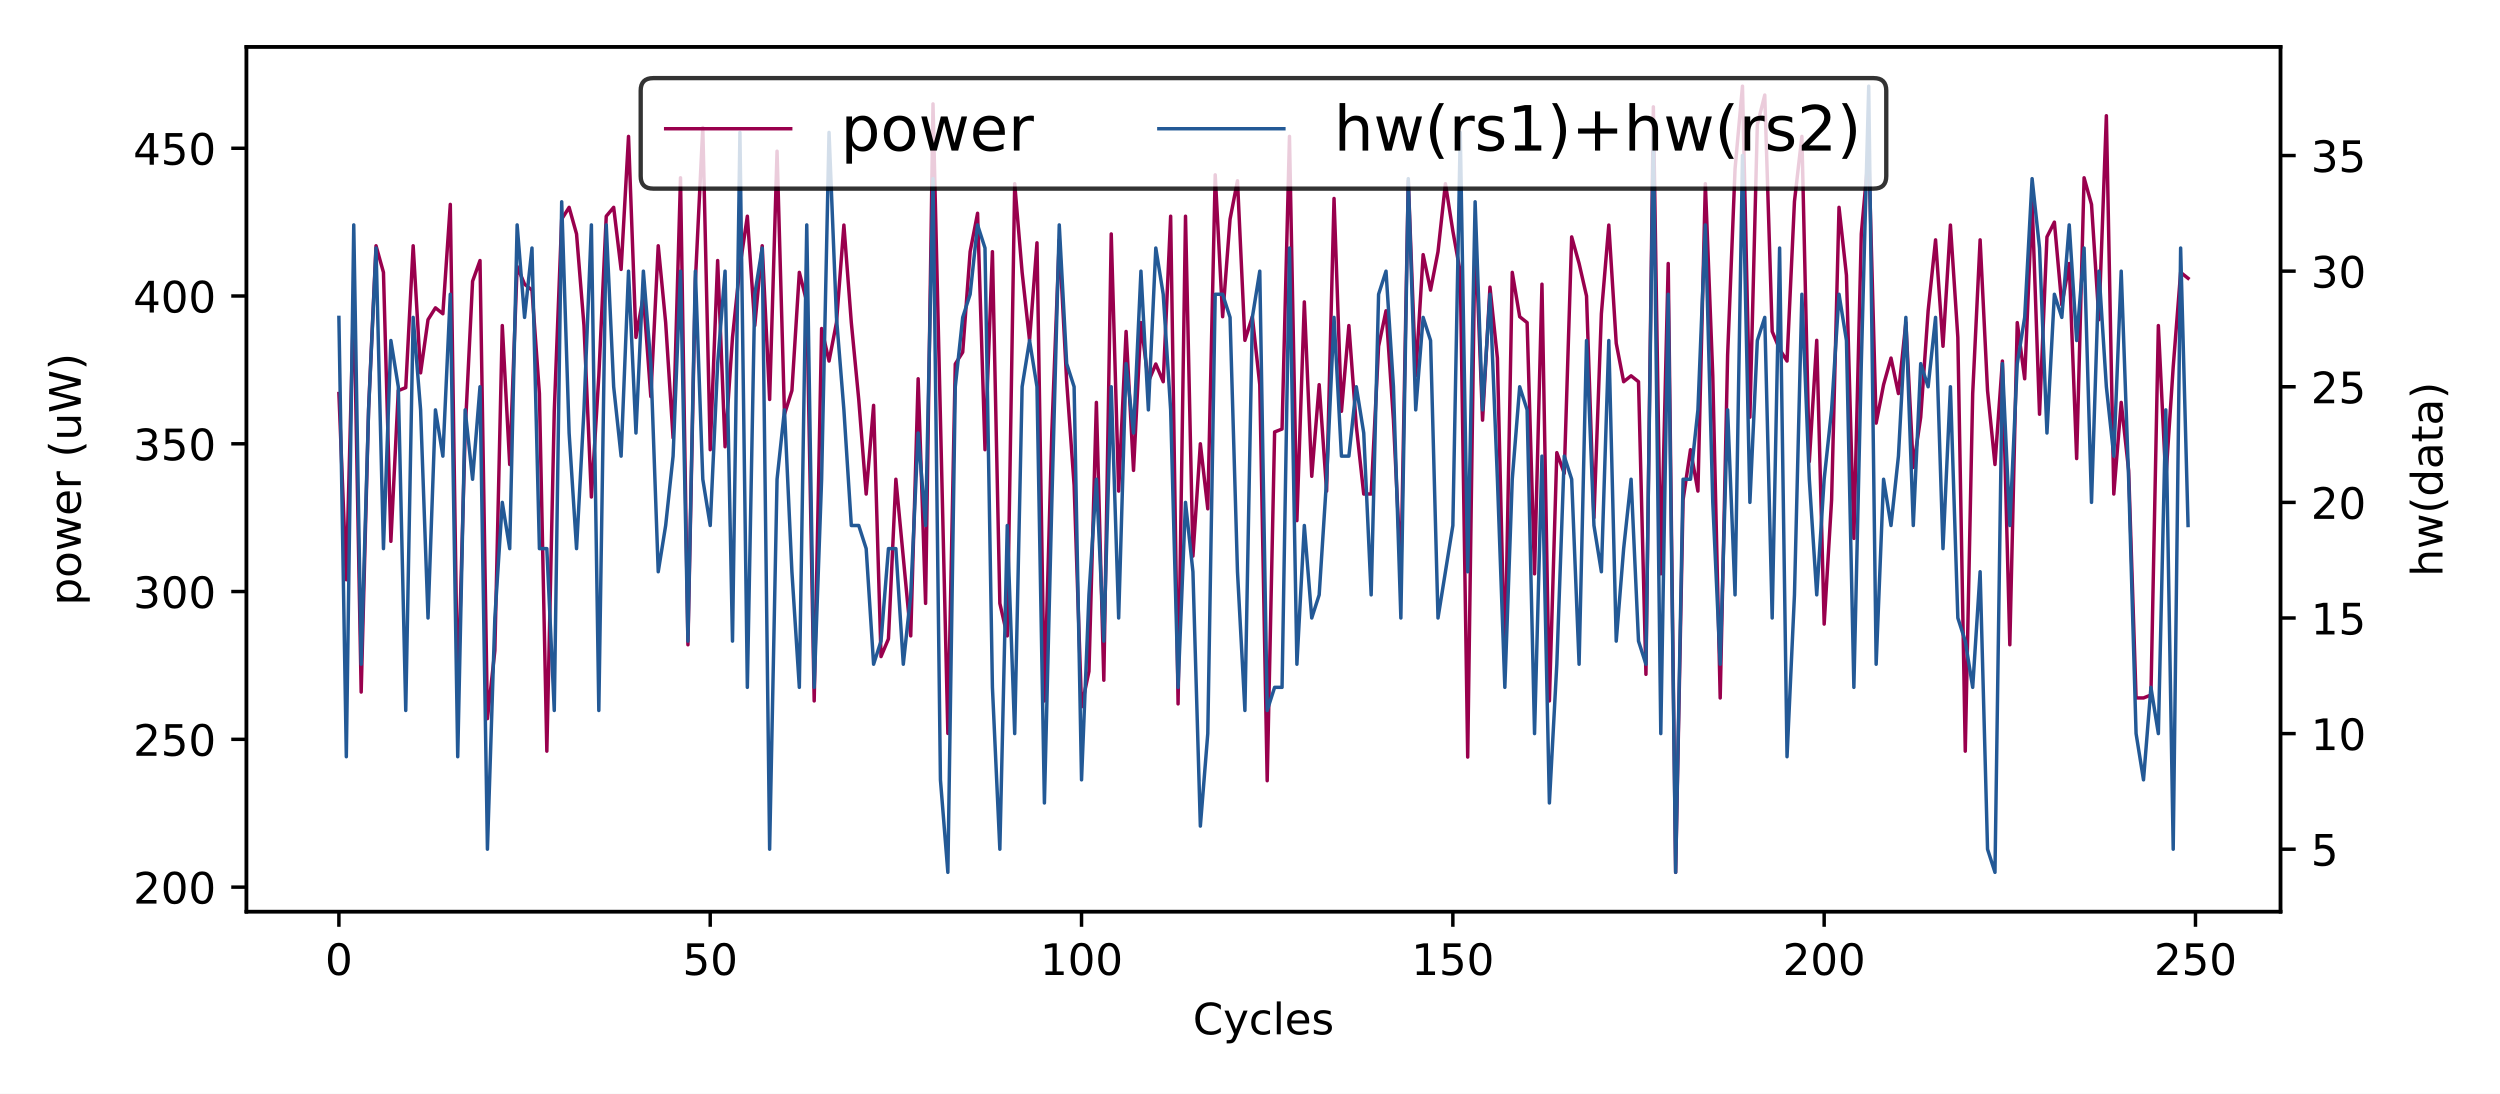
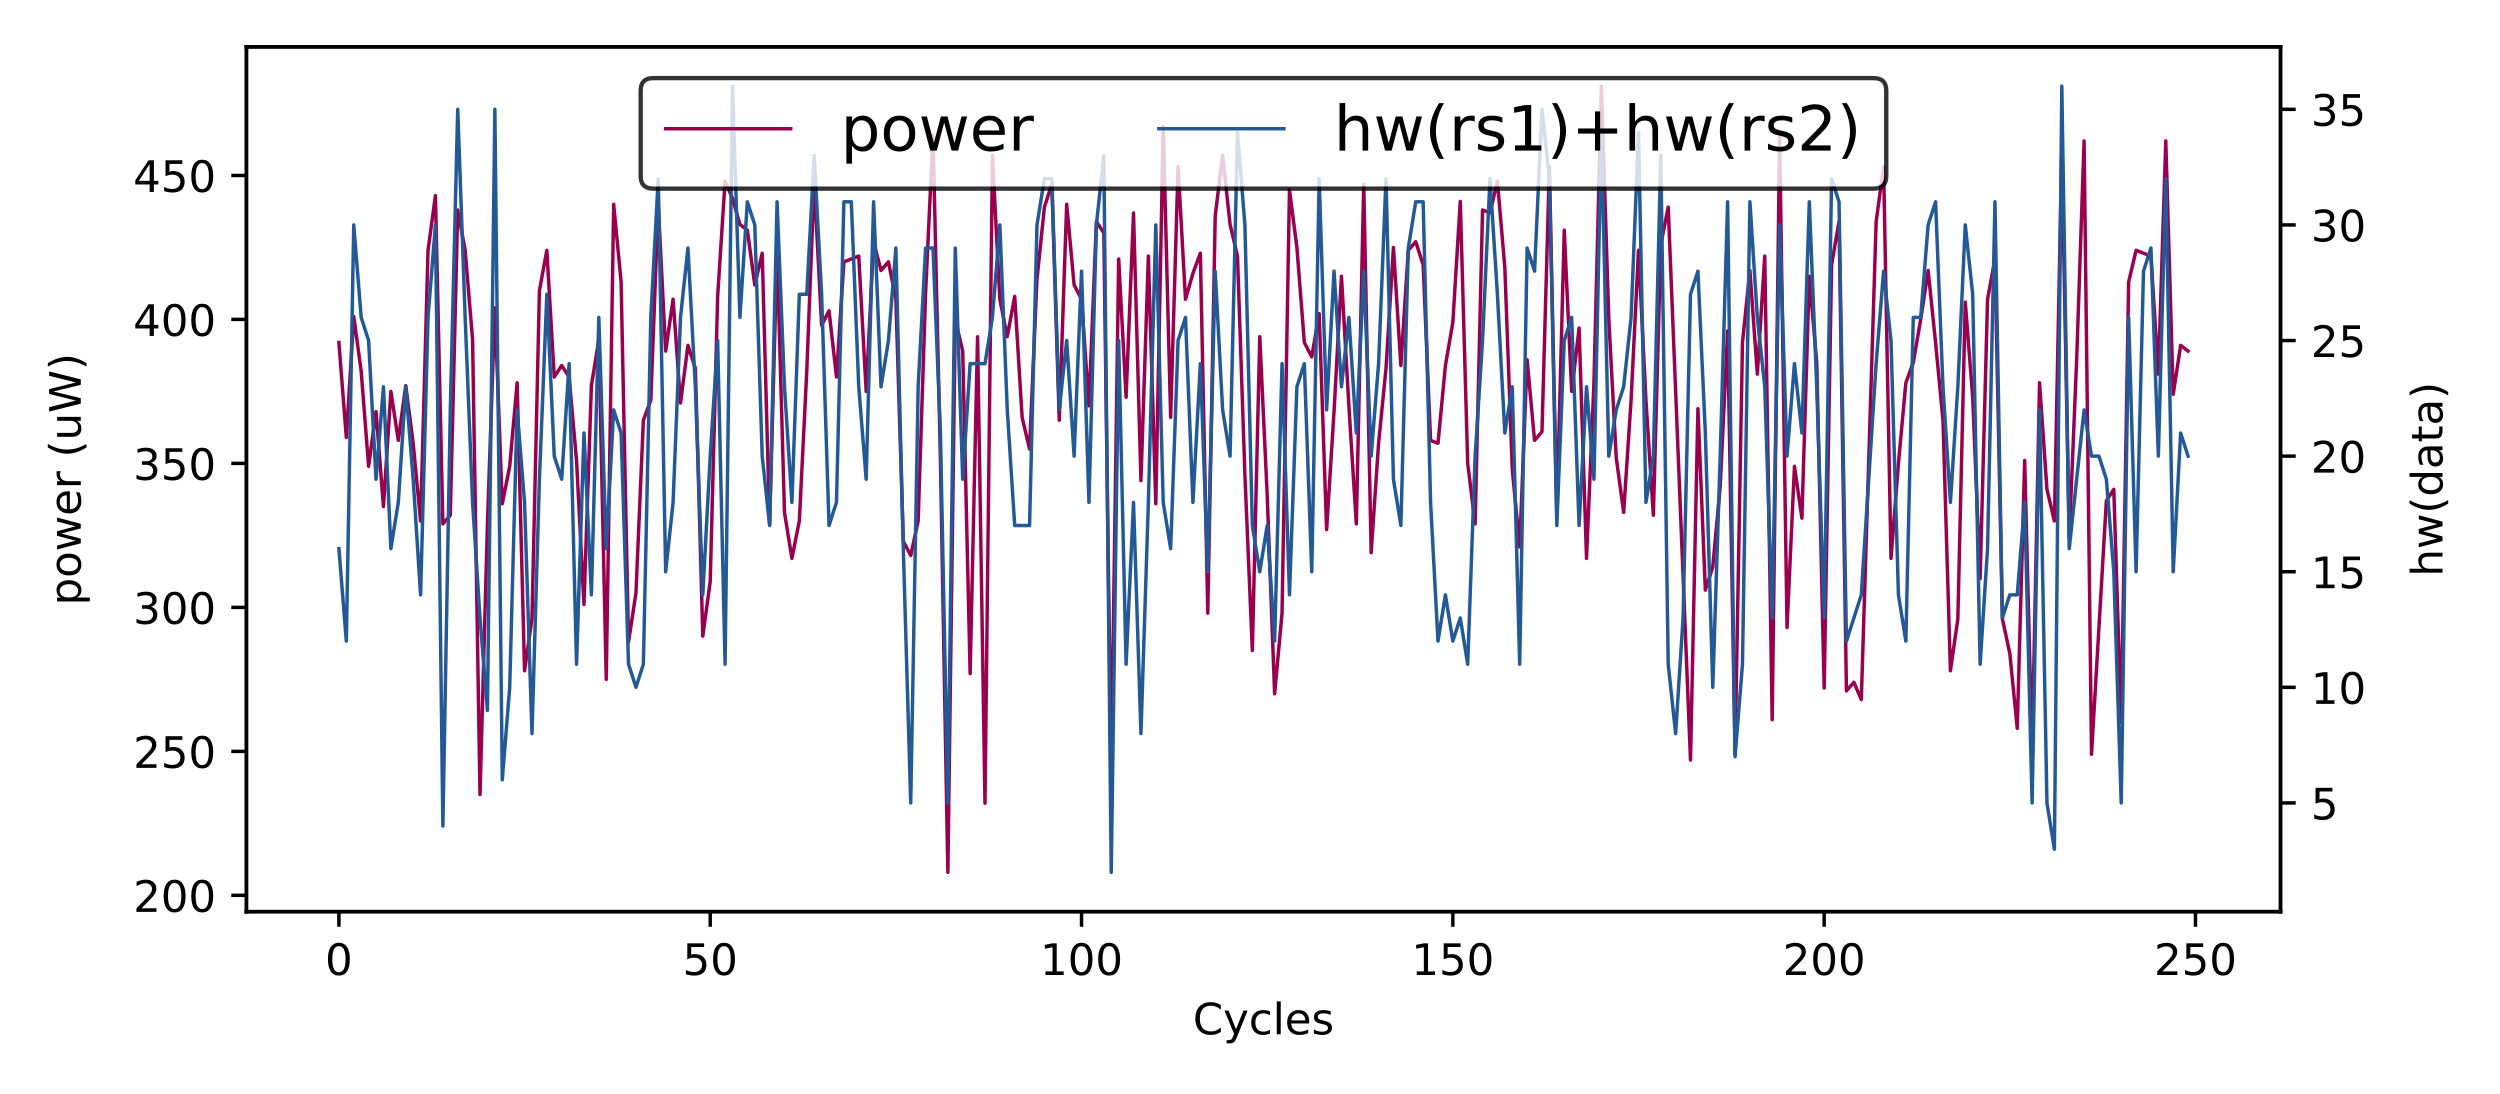
<svg xmlns="http://www.w3.org/2000/svg" xmlns:xlink="http://www.w3.org/1999/xlink" width="576pt" height="252pt" viewBox="0 0 576 252" version="1.1">
  <defs>
    <style type="text/css">*{stroke-linejoin: round; stroke-linecap: butt}</style>
  </defs>
  <g id="figure_1">
    <g id="patch_1">
      <path d="M 0 252  L 576 252  L 576 0  L 0 0  z " style="fill: #ffffff" />
    </g>
    <g id="axes_1">
      <g id="patch_2">
        <path d="M 56.78 210.04  L 525.43 210.04  L 525.43 10.8  L 56.78 10.8  z " style="fill: #ffffff" />
      </g>
      <g id="matplotlib.axis_1">
        <g id="xtick_1">
          <g id="line2d_1">
            <defs>
-               <path id="mcf40d9c44c" d="M 0 0  L 0 3.5  " style="stroke: #000000; stroke-width: 0.8" />
+               <path id="mcaa9b1a321" d="M 0 0  L 0 3.5  " style="stroke: #000000; stroke-width: 0.8" />
            </defs>
            <g>
-               <use xlink:href="#mcf40d9c44c" x="78.082" y="210.04" style="stroke: #000000; stroke-width: 0.8" />
+               <use xlink:href="#mcaa9b1a321" x="78.082" y="210.04" style="stroke: #000000; stroke-width: 0.8" />
            </g>
          </g>
          <g id="text_1">
            <text style="font: 10px 'DejaVu Sans', 'Bitstream Vera Sans', 'Computer Modern Sans Serif', 'Lucida Grande', 'Verdana', 'Geneva', 'Lucid', 'Arial', 'Helvetica', 'Avant Garde', sans-serif; text-anchor: middle" x="78.082" y="224.638" transform="rotate(-0 78.08227 224.6384)">0</text>
          </g>
        </g>
        <g id="xtick_2">
          <g id="line2d_2">
            <g>
-               <use xlink:href="#mcf40d9c44c" x="163.634" y="210.04" style="stroke: #000000; stroke-width: 0.8" />
+               <use xlink:href="#mcaa9b1a321" x="163.634" y="210.04" style="stroke: #000000; stroke-width: 0.8" />
            </g>
          </g>
          <g id="text_2">
            <text style="font: 10px 'DejaVu Sans', 'Bitstream Vera Sans', 'Computer Modern Sans Serif', 'Lucida Grande', 'Verdana', 'Geneva', 'Lucid', 'Arial', 'Helvetica', 'Avant Garde', sans-serif; text-anchor: middle" x="163.634" y="224.638" transform="rotate(-0 163.6336 224.6384)">50</text>
          </g>
        </g>
        <g id="xtick_3">
          <g id="line2d_3">
            <g>
-               <use xlink:href="#mcf40d9c44c" x="249.185" y="210.04" style="stroke: #000000; stroke-width: 0.8" />
+               <use xlink:href="#mcaa9b1a321" x="249.185" y="210.04" style="stroke: #000000; stroke-width: 0.8" />
            </g>
          </g>
          <g id="text_3">
            <text style="font: 10px 'DejaVu Sans', 'Bitstream Vera Sans', 'Computer Modern Sans Serif', 'Lucida Grande', 'Verdana', 'Geneva', 'Lucid', 'Arial', 'Helvetica', 'Avant Garde', sans-serif; text-anchor: middle" x="249.185" y="224.638" transform="rotate(-0 249.1849 224.6384)">100</text>
          </g>
        </g>
        <g id="xtick_4">
          <g id="line2d_4">
            <g>
-               <use xlink:href="#mcf40d9c44c" x="334.736" y="210.04" style="stroke: #000000; stroke-width: 0.8" />
+               <use xlink:href="#mcaa9b1a321" x="334.736" y="210.04" style="stroke: #000000; stroke-width: 0.8" />
            </g>
          </g>
          <g id="text_4">
            <text style="font: 10px 'DejaVu Sans', 'Bitstream Vera Sans', 'Computer Modern Sans Serif', 'Lucida Grande', 'Verdana', 'Geneva', 'Lucid', 'Arial', 'Helvetica', 'Avant Garde', sans-serif; text-anchor: middle" x="334.736" y="224.638" transform="rotate(-0 334.7362 224.6384)">150</text>
          </g>
        </g>
        <g id="xtick_5">
          <g id="line2d_5">
            <g>
-               <use xlink:href="#mcf40d9c44c" x="420.287" y="210.04" style="stroke: #000000; stroke-width: 0.8" />
+               <use xlink:href="#mcaa9b1a321" x="420.287" y="210.04" style="stroke: #000000; stroke-width: 0.8" />
            </g>
          </g>
          <g id="text_5">
            <text style="font: 10px 'DejaVu Sans', 'Bitstream Vera Sans', 'Computer Modern Sans Serif', 'Lucida Grande', 'Verdana', 'Geneva', 'Lucid', 'Arial', 'Helvetica', 'Avant Garde', sans-serif; text-anchor: middle" x="420.287" y="224.638" transform="rotate(-0 420.2875 224.6384)">200</text>
          </g>
        </g>
        <g id="xtick_6">
          <g id="line2d_6">
            <g>
-               <use xlink:href="#mcf40d9c44c" x="505.839" y="210.04" style="stroke: #000000; stroke-width: 0.8" />
+               <use xlink:href="#mcaa9b1a321" x="505.839" y="210.04" style="stroke: #000000; stroke-width: 0.8" />
            </g>
          </g>
          <g id="text_6">
            <text style="font: 10px 'DejaVu Sans', 'Bitstream Vera Sans', 'Computer Modern Sans Serif', 'Lucida Grande', 'Verdana', 'Geneva', 'Lucid', 'Arial', 'Helvetica', 'Avant Garde', sans-serif; text-anchor: middle" x="505.839" y="224.638" transform="rotate(-0 505.8388 224.6384)">250</text>
          </g>
        </g>
        <g id="text_7">
          <text style="font: 10px 'DejaVu Sans', 'Bitstream Vera Sans', 'Computer Modern Sans Serif', 'Lucida Grande', 'Verdana', 'Geneva', 'Lucid', 'Arial', 'Helvetica', 'Avant Garde', sans-serif; text-anchor: middle" x="291.105" y="238.317" transform="rotate(-0 291.105 238.3166)">Cycles</text>
        </g>
      </g>
      <g id="matplotlib.axis_2">
        <g id="ytick_1">
          <g id="line2d_7">
            <defs>
-               <path id="mdce40cf8d6" d="M 0 0  L -3.5 0  " style="stroke: #000000; stroke-width: 0.8" />
+               <path id="m962c26a4f1" d="M 0 0  L -3.5 0  " style="stroke: #000000; stroke-width: 0.8" />
            </defs>
            <g>
-               <use xlink:href="#mdce40cf8d6" x="56.78" y="204.388" style="stroke: #000000; stroke-width: 0.8" />
+               <use xlink:href="#m962c26a4f1" x="56.78" y="206.291" style="stroke: #000000; stroke-width: 0.8" />
            </g>
          </g>
          <g id="text_8">
-             <text style="font: 10px 'DejaVu Sans', 'Bitstream Vera Sans', 'Computer Modern Sans Serif', 'Lucida Grande', 'Verdana', 'Geneva', 'Lucid', 'Arial', 'Helvetica', 'Avant Garde', sans-serif; text-anchor: end" x="49.78" y="208.188" transform="rotate(-0 49.78 208.1875)">200</text>
+             <text style="font: 10px 'DejaVu Sans', 'Bitstream Vera Sans', 'Computer Modern Sans Serif', 'Lucida Grande', 'Verdana', 'Geneva', 'Lucid', 'Arial', 'Helvetica', 'Avant Garde', sans-serif; text-anchor: end" x="49.78" y="210.091" transform="rotate(-0 49.78 210.0906)">200</text>
          </g>
        </g>
        <g id="ytick_2">
          <g id="line2d_8">
            <g>
-               <use xlink:href="#mdce40cf8d6" x="56.78" y="170.342" style="stroke: #000000; stroke-width: 0.8" />
+               <use xlink:href="#m962c26a4f1" x="56.78" y="173.118" style="stroke: #000000; stroke-width: 0.8" />
            </g>
          </g>
          <g id="text_9">
-             <text style="font: 10px 'DejaVu Sans', 'Bitstream Vera Sans', 'Computer Modern Sans Serif', 'Lucida Grande', 'Verdana', 'Geneva', 'Lucid', 'Arial', 'Helvetica', 'Avant Garde', sans-serif; text-anchor: end" x="49.78" y="174.141" transform="rotate(-0 49.78 174.141)">250</text>
+             <text style="font: 10px 'DejaVu Sans', 'Bitstream Vera Sans', 'Computer Modern Sans Serif', 'Lucida Grande', 'Verdana', 'Geneva', 'Lucid', 'Arial', 'Helvetica', 'Avant Garde', sans-serif; text-anchor: end" x="49.78" y="176.917" transform="rotate(-0 49.78 176.9171)">250</text>
          </g>
        </g>
        <g id="ytick_3">
          <g id="line2d_9">
            <g>
-               <use xlink:href="#mdce40cf8d6" x="56.78" y="136.295" style="stroke: #000000; stroke-width: 0.8" />
+               <use xlink:href="#m962c26a4f1" x="56.78" y="139.944" style="stroke: #000000; stroke-width: 0.8" />
            </g>
          </g>
          <g id="text_10">
-             <text style="font: 10px 'DejaVu Sans', 'Bitstream Vera Sans', 'Computer Modern Sans Serif', 'Lucida Grande', 'Verdana', 'Geneva', 'Lucid', 'Arial', 'Helvetica', 'Avant Garde', sans-serif; text-anchor: end" x="49.78" y="140.095" transform="rotate(-0 49.78 140.0945)">300</text>
+             <text style="font: 10px 'DejaVu Sans', 'Bitstream Vera Sans', 'Computer Modern Sans Serif', 'Lucida Grande', 'Verdana', 'Geneva', 'Lucid', 'Arial', 'Helvetica', 'Avant Garde', sans-serif; text-anchor: end" x="49.78" y="143.744" transform="rotate(-0 49.78 143.7436)">300</text>
          </g>
        </g>
        <g id="ytick_4">
          <g id="line2d_10">
            <g>
-               <use xlink:href="#mdce40cf8d6" x="56.78" y="102.249" style="stroke: #000000; stroke-width: 0.8" />
+               <use xlink:href="#m962c26a4f1" x="56.78" y="106.771" style="stroke: #000000; stroke-width: 0.8" />
            </g>
          </g>
          <g id="text_11">
-             <text style="font: 10px 'DejaVu Sans', 'Bitstream Vera Sans', 'Computer Modern Sans Serif', 'Lucida Grande', 'Verdana', 'Geneva', 'Lucid', 'Arial', 'Helvetica', 'Avant Garde', sans-serif; text-anchor: end" x="49.78" y="106.048" transform="rotate(-0 49.78 106.0481)">350</text>
+             <text style="font: 10px 'DejaVu Sans', 'Bitstream Vera Sans', 'Computer Modern Sans Serif', 'Lucida Grande', 'Verdana', 'Geneva', 'Lucid', 'Arial', 'Helvetica', 'Avant Garde', sans-serif; text-anchor: end" x="49.78" y="110.57" transform="rotate(-0 49.78 110.5701)">350</text>
          </g>
        </g>
        <g id="ytick_5">
          <g id="line2d_11">
            <g>
-               <use xlink:href="#mdce40cf8d6" x="56.78" y="68.202" style="stroke: #000000; stroke-width: 0.8" />
+               <use xlink:href="#m962c26a4f1" x="56.78" y="73.597" style="stroke: #000000; stroke-width: 0.8" />
            </g>
          </g>
          <g id="text_12">
-             <text style="font: 10px 'DejaVu Sans', 'Bitstream Vera Sans', 'Computer Modern Sans Serif', 'Lucida Grande', 'Verdana', 'Geneva', 'Lucid', 'Arial', 'Helvetica', 'Avant Garde', sans-serif; text-anchor: end" x="49.78" y="72.002" transform="rotate(-0 49.78 72.00158)">400</text>
+             <text style="font: 10px 'DejaVu Sans', 'Bitstream Vera Sans', 'Computer Modern Sans Serif', 'Lucida Grande', 'Verdana', 'Geneva', 'Lucid', 'Arial', 'Helvetica', 'Avant Garde', sans-serif; text-anchor: end" x="49.78" y="77.397" transform="rotate(-0 49.78 77.39664)">400</text>
          </g>
        </g>
        <g id="ytick_6">
          <g id="line2d_12">
            <g>
-               <use xlink:href="#mdce40cf8d6" x="56.78" y="34.156" style="stroke: #000000; stroke-width: 0.8" />
+               <use xlink:href="#m962c26a4f1" x="56.78" y="40.424" style="stroke: #000000; stroke-width: 0.8" />
            </g>
          </g>
          <g id="text_13">
-             <text style="font: 10px 'DejaVu Sans', 'Bitstream Vera Sans', 'Computer Modern Sans Serif', 'Lucida Grande', 'Verdana', 'Geneva', 'Lucid', 'Arial', 'Helvetica', 'Avant Garde', sans-serif; text-anchor: end" x="49.78" y="37.955" transform="rotate(-0 49.78 37.9551)">450</text>
+             <text style="font: 10px 'DejaVu Sans', 'Bitstream Vera Sans', 'Computer Modern Sans Serif', 'Lucida Grande', 'Verdana', 'Geneva', 'Lucid', 'Arial', 'Helvetica', 'Avant Garde', sans-serif; text-anchor: end" x="49.78" y="44.223" transform="rotate(-0 49.78 44.22315)">450</text>
          </g>
        </g>
        <g id="text_14">
          <text style="font: 10px 'DejaVu Sans', 'Bitstream Vera Sans', 'Computer Modern Sans Serif', 'Lucida Grande', 'Verdana', 'Geneva', 'Lucid', 'Arial', 'Helvetica', 'Avant Garde', sans-serif; text-anchor: middle" x="18.613" y="110.42" transform="rotate(-90 18.61281 110.42)">power (uW)</text>
        </g>
      </g>
      <g id="line2d_13">
-         <path d="M 78.082 90.673  L 79.793 133.572  L 81.504 67.521  L 83.215 159.447  L 84.926 94.078  L 86.637 56.627  L 88.348 62.755  L 90.059 124.72  L 91.77 89.992  L 93.482 89.311  L 95.193 56.627  L 96.904 85.907  L 98.615 73.65  L 100.326 70.926  L 102.037 72.288  L 103.748 47.094  L 105.459 161.49  L 107.17 99.525  L 108.881 64.798  L 110.592 60.031  L 112.303 165.575  L 114.014 149.914  L 115.725 75.012  L 117.436 107.015  L 119.147 61.393  L 120.858 65.479  L 122.569 66.841  L 124.28 90.673  L 125.991 173.066  L 127.702 94.759  L 129.413 50.498  L 131.124 47.774  L 132.835 53.903  L 134.546 75.012  L 136.257 114.506  L 137.968 86.587  L 139.679 49.817  L 141.39 47.774  L 143.101 62.074  L 144.812 31.432  L 146.523 77.735  L 148.234 68.202  L 149.945 91.354  L 151.656 56.627  L 153.367 74.331  L 155.078 100.887  L 156.789 40.965  L 158.5 148.552  L 160.212 64.798  L 161.923 29.389  L 163.634 103.611  L 165.345 60.031  L 167.056 102.93  L 168.767 77.735  L 170.478 61.393  L 172.189 49.817  L 173.9 75.012  L 175.611 56.627  L 177.322 92.035  L 179.033 34.837  L 180.744 95.44  L 182.455 89.992  L 184.166 62.755  L 185.877 69.564  L 187.588 161.49  L 189.299 75.693  L 191.01 83.183  L 192.721 74.331  L 194.432 51.86  L 196.143 74.331  L 197.854 92.035  L 199.565 113.825  L 201.276 93.397  L 202.987 151.276  L 204.698 147.19  L 206.409 110.42  L 209.831 146.509  L 211.542 87.268  L 213.253 139.019  L 214.964 23.942  L 218.386 168.98  L 220.097 83.864  L 221.808 81.14  L 223.519 57.988  L 225.231 49.136  L 226.942 103.611  L 228.653 57.988  L 230.364 139.019  L 232.075 146.509  L 233.786 42.327  L 235.497 62.755  L 237.208 78.416  L 238.919 55.946  L 240.63 161.49  L 242.341 99.525  L 244.052 55.265  L 245.763 87.949  L 247.474 111.782  L 249.185 162.852  L 250.896 154.68  L 252.607 92.716  L 254.318 156.723  L 256.029 53.903  L 257.74 113.144  L 259.451 76.374  L 261.162 108.377  L 262.873 74.331  L 264.584 87.949  L 266.295 83.864  L 268.006 87.949  L 269.717 49.817  L 271.428 162.171  L 273.139 49.817  L 274.85 128.124  L 276.561 102.249  L 278.272 117.229  L 279.983 40.284  L 281.694 72.969  L 283.405 50.498  L 285.116 41.646  L 286.827 78.416  L 288.538 72.969  L 290.249 88.63  L 291.961 179.875  L 293.672 99.525  L 295.383 98.844  L 297.094 31.432  L 298.805 119.953  L 300.516 69.564  L 302.227 109.739  L 303.938 88.63  L 305.649 113.144  L 307.36 45.732  L 309.071 94.759  L 310.782 75.012  L 312.493 98.163  L 314.204 113.825  L 315.915 113.825  L 317.626 79.778  L 319.337 71.607  L 321.048 96.801  L 322.759 132.21  L 324.47 41.646  L 326.181 86.587  L 327.892 58.669  L 329.603 66.841  L 331.314 57.988  L 333.025 42.327  L 334.736 53.222  L 336.447 62.755  L 338.158 174.427  L 339.869 52.541  L 341.58 96.801  L 343.291 66.16  L 345.002 82.502  L 346.713 153.999  L 348.424 62.755  L 350.135 72.969  L 351.846 74.331  L 353.557 132.21  L 355.268 65.479  L 356.979 161.49  L 358.691 104.292  L 360.402 109.058  L 362.113 54.584  L 363.824 60.712  L 365.535 68.202  L 367.246 119.272  L 368.957 72.288  L 370.668 51.86  L 372.379 79.097  L 374.09 87.949  L 375.801 86.587  L 377.512 87.949  L 379.223 155.361  L 380.934 24.623  L 382.645 132.21  L 384.356 60.712  L 386.067 200.984  L 387.778 115.187  L 389.489 103.611  L 391.2 113.144  L 392.911 42.327  L 394.622 86.587  L 396.333 160.809  L 398.044 81.821  L 399.755 38.922  L 401.466 19.856  L 403.177 96.12  L 404.888 28.708  L 406.599 21.899  L 408.31 76.374  L 410.021 80.459  L 411.732 83.183  L 413.443 46.413  L 415.154 31.432  L 416.865 106.334  L 418.576 78.416  L 420.287 143.786  L 421.998 115.187  L 423.71 47.774  L 425.421 63.436  L 427.132 124.039  L 428.843 53.903  L 430.554 34.837  L 432.265 97.482  L 433.976 88.63  L 435.687 82.502  L 437.398 90.673  L 439.109 74.331  L 440.82 107.696  L 442.531 96.12  L 444.242 71.607  L 445.953 55.265  L 447.664 79.778  L 449.375 51.86  L 451.086 77.735  L 452.797 173.066  L 454.508 90.673  L 456.219 55.265  L 457.93 89.992  L 459.641 107.015  L 461.352 83.183  L 463.063 148.552  L 464.774 74.331  L 466.485 87.268  L 468.196 46.413  L 469.907 95.44  L 471.618 54.584  L 473.329 51.179  L 475.04 70.245  L 476.751 60.712  L 478.462 105.653  L 480.173 40.965  L 481.884 47.094  L 483.595 73.65  L 485.306 26.666  L 487.017 113.825  L 488.728 92.716  L 490.44 108.377  L 492.151 160.809  L 493.862 160.809  L 495.573 160.128  L 497.284 75.012  L 498.995 110.42  L 500.706 84.545  L 502.417 62.755  L 504.128 64.117  L 504.128 64.117  " clip-path="url(#pe37fda2880)" style="fill: none; stroke: #99004d; stroke-width: 0.8; stroke-linecap: square" />
+         <path d="M 78.082 78.905  L 79.793 100.8  L 81.504 72.934  L 83.215 85.54  L 84.926 107.434  L 86.637 94.828  L 88.348 116.723  L 90.059 90.184  L 91.77 101.463  L 93.482 88.857  L 95.193 102.127  L 96.904 120.04  L 98.615 57.674  L 100.326 45.068  L 102.037 120.704  L 103.748 118.713  L 105.459 48.386  L 107.17 57.674  L 108.881 78.242  L 110.592 183.07  L 112.303 120.704  L 114.014 70.944  L 115.725 116.059  L 117.436 107.434  L 119.147 88.194  L 120.858 154.541  L 122.569 142.598  L 124.28 66.963  L 125.991 57.674  L 127.702 86.867  L 129.413 84.213  L 131.124 86.867  L 132.835 106.107  L 134.546 139.281  L 136.257 88.857  L 137.968 78.242  L 139.679 156.531  L 141.39 47.059  L 143.101 64.972  L 144.812 147.906  L 146.523 136.627  L 148.234 96.819  L 149.945 92.175  L 151.656 47.059  L 153.367 80.896  L 155.078 68.953  L 156.789 92.838  L 158.5 79.569  L 160.212 84.876  L 161.923 146.579  L 163.634 133.973  L 165.345 68.29  L 167.056 41.751  L 168.767 45.732  L 170.478 51.703  L 172.189 53.03  L 173.9 65.636  L 175.611 58.338  L 177.322 120.704  L 179.033 57.674  L 180.744 118.05  L 182.455 128.665  L 184.166 120.04  L 185.877 85.54  L 187.588 41.751  L 189.299 74.924  L 191.01 71.607  L 192.721 86.867  L 194.432 60.328  L 197.854 59.001  L 199.565 90.184  L 201.276 55.684  L 202.987 62.318  L 204.698 60.328  L 206.409 68.953  L 208.12 124.685  L 209.831 128.002  L 211.542 120.04  L 213.253 67.626  L 214.964 31.135  L 216.675 106.107  L 218.386 200.984  L 220.097 73.597  L 221.808 80.896  L 223.519 155.204  L 225.231 77.578  L 226.942 185.06  L 228.653 35.78  L 230.364 68.953  L 232.075 77.578  L 233.786 68.29  L 235.497 96.155  L 237.208 103.454  L 238.919 64.309  L 240.63 47.722  L 242.341 42.414  L 244.052 96.819  L 245.763 47.059  L 247.474 65.636  L 249.185 68.953  L 250.896 93.502  L 252.607 51.039  L 254.318 53.693  L 256.029 178.426  L 257.74 59.665  L 259.451 91.511  L 261.162 49.049  L 262.873 110.752  L 264.584 59.001  L 266.295 116.059  L 268.006 29.145  L 269.717 96.155  L 271.428 38.434  L 273.139 68.953  L 274.85 62.982  L 276.561 58.338  L 278.272 141.271  L 279.983 49.713  L 281.694 35.78  L 283.405 51.703  L 285.116 59.001  L 286.827 109.425  L 288.538 149.896  L 290.249 77.578  L 291.961 114.069  L 293.672 159.849  L 295.383 141.271  L 297.094 43.741  L 298.805 57.011  L 300.516 78.905  L 302.227 82.223  L 303.938 72.27  L 305.649 122.031  L 307.36 94.828  L 309.071 63.645  L 310.782 93.502  L 312.493 120.704  L 314.204 42.414  L 315.915 127.338  L 317.626 102.127  L 319.337 84.876  L 321.048 57.011  L 322.759 84.213  L 324.47 57.674  L 326.181 55.684  L 327.892 60.991  L 329.603 101.463  L 331.314 102.127  L 333.025 84.213  L 334.736 74.261  L 336.447 46.395  L 338.158 106.771  L 339.869 120.704  L 341.58 48.386  L 343.291 49.049  L 345.002 41.751  L 346.713 61.655  L 348.424 108.098  L 350.135 126.012  L 351.846 82.886  L 353.557 101.463  L 355.268 99.473  L 356.979 38.434  L 358.691 118.713  L 360.402 53.03  L 362.113 90.184  L 363.824 75.588  L 365.535 128.665  L 367.246 88.194  L 368.957 19.856  L 370.668 73.597  L 372.379 105.444  L 374.09 118.05  L 375.801 92.175  L 377.512 57.674  L 379.223 92.175  L 380.934 118.713  L 382.645 56.347  L 384.356 47.722  L 389.489 175.108  L 391.2 94.165  L 392.911 135.964  L 394.622 130.656  L 396.333 112.079  L 398.044 76.251  L 399.755 173.781  L 401.466 78.905  L 403.177 62.318  L 404.888 86.203  L 406.599 59.001  L 408.31 165.82  L 410.021 31.135  L 411.732 144.589  L 413.443 107.434  L 415.154 119.377  L 416.865 63.645  L 418.576 83.549  L 420.287 158.522  L 421.998 60.991  L 423.71 51.039  L 425.421 159.185  L 427.132 157.195  L 428.843 161.175  L 432.265 51.039  L 433.976 38.434  L 435.687 128.665  L 437.398 106.771  L 439.109 88.194  L 440.82 83.549  L 442.531 73.597  L 444.242 62.318  L 445.953 78.905  L 447.664 96.819  L 449.375 154.541  L 451.086 142.598  L 452.797 69.617  L 454.508 91.511  L 456.219 133.31  L 457.93 68.953  L 459.641 59.665  L 461.352 142.598  L 463.063 150.56  L 464.774 167.81  L 466.485 106.107  L 468.196 173.118  L 469.907 88.194  L 471.618 112.742  L 473.329 120.04  L 475.04 34.453  L 476.751 124.021  L 478.462 82.886  L 480.173 32.462  L 481.884 173.781  L 485.306 115.396  L 487.017 112.742  L 488.728 166.483  L 490.44 64.972  L 492.151 57.674  L 495.573 59.001  L 497.284 86.203  L 498.995 32.462  L 500.706 90.848  L 502.417 79.569  L 504.128 80.896  L 504.128 80.896  " clip-path="url(#p392cc9d637)" style="fill: none; stroke: #99004d; stroke-width: 0.8; stroke-linecap: square" />
      </g>
      <g id="patch_3">
        <path d="M 56.78 210.04  L 56.78 10.8  " style="fill: none; stroke: #000000; stroke-width: 0.8; stroke-linejoin: miter; stroke-linecap: square" />
      </g>
      <g id="patch_4">
        <path d="M 525.43 210.04  L 525.43 10.8  " style="fill: none; stroke: #000000; stroke-width: 0.8; stroke-linejoin: miter; stroke-linecap: square" />
      </g>
      <g id="patch_5">
        <path d="M 56.78 210.04  L 525.43 210.04  " style="fill: none; stroke: #000000; stroke-width: 0.8; stroke-linejoin: miter; stroke-linecap: square" />
      </g>
      <g id="patch_6">
        <path d="M 56.78 10.8  L 525.43 10.8  " style="fill: none; stroke: #000000; stroke-width: 0.8; stroke-linejoin: miter; stroke-linecap: square" />
      </g>
    </g>
    <g id="axes_2">
      <g id="matplotlib.axis_3">
        <g id="ytick_7">
          <g id="line2d_14">
            <defs>
-               <path id="m80f480f166" d="M 0 0  L 3.5 0  " style="stroke: #000000; stroke-width: 0.8" />
+               <path id="m9700c22bd3" d="M 0 0  L 3.5 0  " style="stroke: #000000; stroke-width: 0.8" />
            </defs>
            <g>
-               <use xlink:href="#m80f480f166" x="525.43" y="195.656" style="stroke: #000000; stroke-width: 0.8" />
+               <use xlink:href="#m9700c22bd3" x="525.43" y="185.002" style="stroke: #000000; stroke-width: 0.8" />
            </g>
          </g>
          <g id="text_15">
-             <text style="font: 10px 'DejaVu Sans', 'Bitstream Vera Sans', 'Computer Modern Sans Serif', 'Lucida Grande', 'Verdana', 'Geneva', 'Lucid', 'Arial', 'Helvetica', 'Avant Garde', sans-serif; text-anchor: start" x="532.43" y="199.456" transform="rotate(-0 532.43 199.4556)">5</text>
+             <text style="font: 10px 'DejaVu Sans', 'Bitstream Vera Sans', 'Computer Modern Sans Serif', 'Lucida Grande', 'Verdana', 'Geneva', 'Lucid', 'Arial', 'Helvetica', 'Avant Garde', sans-serif; text-anchor: start" x="532.43" y="188.801" transform="rotate(-0 532.43 188.801)">5</text>
          </g>
        </g>
        <g id="ytick_8">
          <g id="line2d_15">
            <g>
-               <use xlink:href="#m80f480f166" x="525.43" y="169.02" style="stroke: #000000; stroke-width: 0.8" />
+               <use xlink:href="#m9700c22bd3" x="525.43" y="158.365" style="stroke: #000000; stroke-width: 0.8" />
            </g>
          </g>
          <g id="text_16">
-             <text style="font: 10px 'DejaVu Sans', 'Bitstream Vera Sans', 'Computer Modern Sans Serif', 'Lucida Grande', 'Verdana', 'Geneva', 'Lucid', 'Arial', 'Helvetica', 'Avant Garde', sans-serif; text-anchor: start" x="532.43" y="172.819" transform="rotate(-0 532.43 172.8192)">10</text>
+             <text style="font: 10px 'DejaVu Sans', 'Bitstream Vera Sans', 'Computer Modern Sans Serif', 'Lucida Grande', 'Verdana', 'Geneva', 'Lucid', 'Arial', 'Helvetica', 'Avant Garde', sans-serif; text-anchor: start" x="532.43" y="162.165" transform="rotate(-0 532.43 162.1647)">10</text>
          </g>
        </g>
        <g id="ytick_9">
          <g id="line2d_16">
            <g>
-               <use xlink:href="#m80f480f166" x="525.43" y="142.384" style="stroke: #000000; stroke-width: 0.8" />
+               <use xlink:href="#m9700c22bd3" x="525.43" y="131.729" style="stroke: #000000; stroke-width: 0.8" />
            </g>
          </g>
          <g id="text_17">
-             <text style="font: 10px 'DejaVu Sans', 'Bitstream Vera Sans', 'Computer Modern Sans Serif', 'Lucida Grande', 'Verdana', 'Geneva', 'Lucid', 'Arial', 'Helvetica', 'Avant Garde', sans-serif; text-anchor: start" x="532.43" y="146.183" transform="rotate(-0 532.43 146.1829)">15</text>
+             <text style="font: 10px 'DejaVu Sans', 'Bitstream Vera Sans', 'Computer Modern Sans Serif', 'Lucida Grande', 'Verdana', 'Geneva', 'Lucid', 'Arial', 'Helvetica', 'Avant Garde', sans-serif; text-anchor: start" x="532.43" y="135.528" transform="rotate(-0 532.43 135.5283)">15</text>
          </g>
        </g>
        <g id="ytick_10">
          <g id="line2d_17">
            <g>
-               <use xlink:href="#m80f480f166" x="525.43" y="115.747" style="stroke: #000000; stroke-width: 0.8" />
+               <use xlink:href="#m9700c22bd3" x="525.43" y="105.093" style="stroke: #000000; stroke-width: 0.8" />
            </g>
          </g>
          <g id="text_18">
-             <text style="font: 10px 'DejaVu Sans', 'Bitstream Vera Sans', 'Computer Modern Sans Serif', 'Lucida Grande', 'Verdana', 'Geneva', 'Lucid', 'Arial', 'Helvetica', 'Avant Garde', sans-serif; text-anchor: start" x="532.43" y="119.546" transform="rotate(-0 532.43 119.5465)">20</text>
+             <text style="font: 10px 'DejaVu Sans', 'Bitstream Vera Sans', 'Computer Modern Sans Serif', 'Lucida Grande', 'Verdana', 'Geneva', 'Lucid', 'Arial', 'Helvetica', 'Avant Garde', sans-serif; text-anchor: start" x="532.43" y="108.892" transform="rotate(-0 532.43 108.8919)">20</text>
          </g>
        </g>
        <g id="ytick_11">
          <g id="line2d_18">
            <g>
-               <use xlink:href="#m80f480f166" x="525.43" y="89.111" style="stroke: #000000; stroke-width: 0.8" />
+               <use xlink:href="#m9700c22bd3" x="525.43" y="78.456" style="stroke: #000000; stroke-width: 0.8" />
            </g>
          </g>
          <g id="text_19">
-             <text style="font: 10px 'DejaVu Sans', 'Bitstream Vera Sans', 'Computer Modern Sans Serif', 'Lucida Grande', 'Verdana', 'Geneva', 'Lucid', 'Arial', 'Helvetica', 'Avant Garde', sans-serif; text-anchor: start" x="532.43" y="92.91" transform="rotate(-0 532.43 92.91013)">25</text>
+             <text style="font: 10px 'DejaVu Sans', 'Bitstream Vera Sans', 'Computer Modern Sans Serif', 'Lucida Grande', 'Verdana', 'Geneva', 'Lucid', 'Arial', 'Helvetica', 'Avant Garde', sans-serif; text-anchor: start" x="532.43" y="82.256" transform="rotate(-0 532.43 82.25558)">25</text>
          </g>
        </g>
        <g id="ytick_12">
          <g id="line2d_19">
            <g>
-               <use xlink:href="#m80f480f166" x="525.43" y="62.475" style="stroke: #000000; stroke-width: 0.8" />
+               <use xlink:href="#m9700c22bd3" x="525.43" y="51.82" style="stroke: #000000; stroke-width: 0.8" />
            </g>
          </g>
          <g id="text_20">
-             <text style="font: 10px 'DejaVu Sans', 'Bitstream Vera Sans', 'Computer Modern Sans Serif', 'Lucida Grande', 'Verdana', 'Geneva', 'Lucid', 'Arial', 'Helvetica', 'Avant Garde', sans-serif; text-anchor: start" x="532.43" y="66.274" transform="rotate(-0 532.43 66.27376)">30</text>
+             <text style="font: 10px 'DejaVu Sans', 'Bitstream Vera Sans', 'Computer Modern Sans Serif', 'Lucida Grande', 'Verdana', 'Geneva', 'Lucid', 'Arial', 'Helvetica', 'Avant Garde', sans-serif; text-anchor: start" x="532.43" y="55.619" transform="rotate(-0 532.43 55.61922)">30</text>
          </g>
        </g>
        <g id="ytick_13">
          <g id="line2d_20">
            <g>
-               <use xlink:href="#m80f480f166" x="525.43" y="35.838" style="stroke: #000000; stroke-width: 0.8" />
+               <use xlink:href="#m9700c22bd3" x="525.43" y="25.184" style="stroke: #000000; stroke-width: 0.8" />
            </g>
          </g>
          <g id="text_21">
-             <text style="font: 10px 'DejaVu Sans', 'Bitstream Vera Sans', 'Computer Modern Sans Serif', 'Lucida Grande', 'Verdana', 'Geneva', 'Lucid', 'Arial', 'Helvetica', 'Avant Garde', sans-serif; text-anchor: start" x="532.43" y="39.637" transform="rotate(-0 532.43 39.6374)">35</text>
+             <text style="font: 10px 'DejaVu Sans', 'Bitstream Vera Sans', 'Computer Modern Sans Serif', 'Lucida Grande', 'Verdana', 'Geneva', 'Lucid', 'Arial', 'Helvetica', 'Avant Garde', sans-serif; text-anchor: start" x="532.43" y="28.983" transform="rotate(-0 532.43 28.98286)">35</text>
          </g>
        </g>
        <g id="text_22">
          <text style="font: 10px 'DejaVu Sans', 'Bitstream Vera Sans', 'Computer Modern Sans Serif', 'Lucida Grande', 'Verdana', 'Geneva', 'Lucid', 'Arial', 'Helvetica', 'Avant Garde', sans-serif; text-anchor: middle" x="562.753" y="110.42" transform="rotate(-90 562.7534 110.42)">hw(data)</text>
        </g>
      </g>
      <g id="line2d_21">
-         <path d="M 78.082 73.129  L 79.793 174.347  L 81.504 51.82  L 83.215 153.038  L 84.926 94.438  L 86.637 57.147  L 88.348 126.402  L 90.059 78.456  L 91.77 89.111  L 93.482 163.693  L 95.193 73.129  L 96.904 94.438  L 98.615 142.384  L 100.326 94.438  L 102.037 105.093  L 103.748 67.802  L 105.459 174.347  L 107.17 94.438  L 108.881 110.42  L 110.592 89.111  L 112.303 195.656  L 114.014 142.384  L 115.725 115.747  L 117.436 126.402  L 119.147 51.82  L 120.858 73.129  L 122.569 57.147  L 124.28 126.402  L 125.991 126.402  L 127.702 163.693  L 129.413 46.493  L 131.124 99.765  L 132.835 126.402  L 134.546 94.438  L 136.257 51.82  L 137.968 163.693  L 139.679 51.82  L 141.39 89.111  L 143.101 105.093  L 144.812 62.475  L 146.523 99.765  L 148.234 62.475  L 149.945 83.784  L 151.656 131.729  L 153.367 121.075  L 155.078 105.093  L 156.789 62.475  L 158.5 147.711  L 160.212 62.475  L 161.923 110.42  L 163.634 121.075  L 165.345 83.784  L 167.056 62.475  L 168.767 147.711  L 170.478 30.511  L 172.189 158.365  L 173.9 67.802  L 175.611 57.147  L 177.322 195.656  L 179.033 110.42  L 180.744 94.438  L 182.455 131.729  L 184.166 158.365  L 185.877 51.82  L 187.588 158.365  L 189.299 110.42  L 191.01 30.511  L 192.721 73.129  L 194.432 94.438  L 196.143 121.075  L 197.854 121.075  L 199.565 126.402  L 201.276 153.038  L 202.987 147.711  L 204.698 126.402  L 206.409 126.402  L 208.12 153.038  L 209.831 137.056  L 211.542 99.765  L 213.253 121.075  L 214.964 41.165  L 216.675 179.675  L 218.386 200.984  L 220.097 89.111  L 221.808 73.129  L 223.519 67.802  L 225.231 51.82  L 226.942 57.147  L 228.653 158.365  L 230.364 195.656  L 232.075 121.075  L 233.786 169.02  L 235.497 89.111  L 237.208 78.456  L 238.919 89.111  L 240.63 185.002  L 242.341 115.747  L 244.052 51.82  L 245.763 83.784  L 247.474 89.111  L 249.185 179.675  L 250.896 137.056  L 252.607 110.42  L 254.318 147.711  L 256.029 89.111  L 257.74 142.384  L 259.451 83.784  L 261.162 99.765  L 262.873 62.475  L 264.584 94.438  L 266.295 57.147  L 268.006 67.802  L 269.717 94.438  L 271.428 158.365  L 273.139 115.747  L 274.85 131.729  L 276.561 190.329  L 278.272 169.02  L 279.983 67.802  L 281.694 67.802  L 283.405 73.129  L 285.116 131.729  L 286.827 163.693  L 288.538 73.129  L 290.249 62.475  L 291.961 163.693  L 293.672 158.365  L 295.383 158.365  L 297.094 57.147  L 298.805 153.038  L 300.516 121.075  L 302.227 142.384  L 303.938 137.056  L 305.649 110.42  L 307.36 73.129  L 309.071 105.093  L 310.782 105.093  L 312.493 89.111  L 314.204 99.765  L 315.915 137.056  L 317.626 67.802  L 319.337 62.475  L 321.048 89.111  L 322.759 142.384  L 324.47 41.165  L 326.181 94.438  L 327.892 73.129  L 329.603 78.456  L 331.314 142.384  L 334.736 121.075  L 336.447 30.511  L 338.158 131.729  L 339.869 46.493  L 341.58 94.438  L 343.291 67.802  L 345.002 110.42  L 346.713 158.365  L 348.424 110.42  L 350.135 89.111  L 351.846 94.438  L 353.557 169.02  L 355.268 105.093  L 356.979 185.002  L 358.691 153.038  L 360.402 105.093  L 362.113 110.42  L 363.824 153.038  L 365.535 78.456  L 367.246 121.075  L 368.957 131.729  L 370.668 78.456  L 372.379 147.711  L 374.09 126.402  L 375.801 110.42  L 377.512 147.711  L 379.223 153.038  L 380.934 30.511  L 382.645 169.02  L 384.356 67.802  L 386.067 200.984  L 387.778 110.42  L 389.489 110.42  L 391.2 94.438  L 392.911 51.82  L 394.622 115.747  L 396.333 153.038  L 398.044 94.438  L 399.755 137.056  L 401.466 35.838  L 403.177 115.747  L 404.888 78.456  L 406.599 73.129  L 408.31 142.384  L 410.021 57.147  L 411.732 174.347  L 413.443 137.056  L 415.154 67.802  L 416.865 110.42  L 418.576 137.056  L 420.287 110.42  L 421.998 94.438  L 423.71 67.802  L 425.421 78.456  L 427.132 158.365  L 428.843 83.784  L 430.554 19.856  L 432.265 153.038  L 433.976 110.42  L 435.687 121.075  L 437.398 105.093  L 439.109 73.129  L 440.82 121.075  L 442.531 83.784  L 444.242 89.111  L 445.953 73.129  L 447.664 126.402  L 449.375 89.111  L 451.086 142.384  L 452.797 147.711  L 454.508 158.365  L 456.219 131.729  L 457.93 195.656  L 459.641 200.984  L 461.352 83.784  L 463.063 121.075  L 464.774 83.784  L 466.485 73.129  L 468.196 41.165  L 469.907 57.147  L 471.618 99.765  L 473.329 67.802  L 475.04 73.129  L 476.751 51.82  L 478.462 78.456  L 480.173 57.147  L 481.884 115.747  L 483.595 62.475  L 485.306 89.111  L 487.017 105.093  L 488.728 62.475  L 490.44 110.42  L 492.151 169.02  L 493.862 179.675  L 495.573 158.365  L 497.284 169.02  L 498.995 94.438  L 500.706 195.656  L 502.417 57.147  L 504.128 121.075  L 504.128 121.075  " clip-path="url(#pe37fda2880)" style="fill: none; stroke: #235996; stroke-width: 0.8; stroke-linecap: square" />
+         <path d="M 78.082 126.402  L 79.793 147.711  L 81.504 51.82  L 83.215 73.129  L 84.926 78.456  L 86.637 110.42  L 88.348 89.111  L 90.059 126.402  L 91.77 115.747  L 93.482 89.111  L 95.193 110.42  L 96.904 137.056  L 98.615 73.129  L 100.326 51.82  L 102.037 190.329  L 103.748 94.438  L 105.459 25.184  L 107.17 73.129  L 108.881 115.747  L 110.592 142.384  L 112.303 163.693  L 114.014 25.184  L 115.725 179.675  L 117.436 158.365  L 119.147 94.438  L 120.858 115.747  L 122.569 169.02  L 124.28 110.42  L 125.991 67.802  L 127.702 105.093  L 129.413 110.42  L 131.124 83.784  L 132.835 153.038  L 134.546 99.765  L 136.257 137.056  L 137.968 73.129  L 139.679 126.402  L 141.39 94.438  L 143.101 99.765  L 144.812 153.038  L 146.523 158.365  L 148.234 153.038  L 149.945 73.129  L 151.656 41.165  L 153.367 131.729  L 155.078 115.747  L 156.789 73.129  L 158.5 57.147  L 160.212 89.111  L 161.923 137.056  L 163.634 105.093  L 165.345 78.456  L 167.056 153.038  L 168.767 19.856  L 170.478 73.129  L 172.189 46.493  L 173.9 51.82  L 175.611 105.093  L 177.322 121.075  L 179.033 46.493  L 180.744 89.111  L 182.455 115.747  L 184.166 67.802  L 185.877 67.802  L 187.588 35.838  L 189.299 67.802  L 191.01 121.075  L 192.721 115.747  L 194.432 46.493  L 196.143 46.493  L 197.854 89.111  L 199.565 110.42  L 201.276 46.493  L 202.987 89.111  L 204.698 78.456  L 206.409 57.147  L 208.12 126.402  L 209.831 185.002  L 211.542 89.111  L 213.253 57.147  L 214.964 57.147  L 216.675 99.765  L 218.386 185.002  L 220.097 57.147  L 221.808 110.42  L 223.519 83.784  L 226.942 83.784  L 228.653 73.129  L 230.364 51.82  L 232.075 94.438  L 233.786 121.075  L 237.208 121.075  L 238.919 51.82  L 240.63 41.165  L 242.341 41.165  L 244.052 94.438  L 245.763 78.456  L 247.474 105.093  L 249.185 62.475  L 250.896 115.747  L 252.607 51.82  L 254.318 35.838  L 256.029 200.984  L 257.74 78.456  L 259.451 153.038  L 261.162 115.747  L 262.873 169.02  L 264.584 115.747  L 266.295 51.82  L 268.006 115.747  L 269.717 126.402  L 271.428 78.456  L 273.139 73.129  L 274.85 115.747  L 276.561 83.784  L 278.272 131.729  L 279.983 62.475  L 281.694 94.438  L 283.405 105.093  L 285.116 30.511  L 286.827 51.82  L 288.538 121.075  L 290.249 131.729  L 291.961 121.075  L 293.672 147.711  L 295.383 83.784  L 297.094 137.056  L 298.805 89.111  L 300.516 83.784  L 302.227 131.729  L 303.938 41.165  L 305.649 94.438  L 307.36 62.475  L 309.071 89.111  L 310.782 73.129  L 312.493 99.765  L 314.204 62.475  L 315.915 105.093  L 317.626 83.784  L 319.337 41.165  L 321.048 110.42  L 322.759 121.075  L 324.47 57.147  L 326.181 46.493  L 327.892 46.493  L 329.603 115.747  L 331.314 147.711  L 333.025 137.056  L 334.736 147.711  L 336.447 142.384  L 338.158 153.038  L 339.869 105.093  L 341.58 78.456  L 343.291 41.165  L 345.002 67.802  L 346.713 99.765  L 348.424 89.111  L 350.135 153.038  L 351.846 57.147  L 353.557 62.475  L 355.268 25.184  L 356.979 41.165  L 358.691 121.075  L 360.402 78.456  L 362.113 73.129  L 363.824 121.075  L 365.535 89.111  L 367.246 110.42  L 368.957 30.511  L 370.668 105.093  L 372.379 94.438  L 374.09 89.111  L 375.801 73.129  L 377.512 30.511  L 379.223 115.747  L 380.934 105.093  L 382.645 35.838  L 384.356 153.038  L 386.067 169.02  L 387.778 142.384  L 389.489 67.802  L 391.2 62.475  L 392.911 99.765  L 394.622 158.365  L 396.333 105.093  L 398.044 46.493  L 399.755 174.347  L 401.466 153.038  L 403.177 46.493  L 404.888 73.129  L 406.599 89.111  L 408.31 142.384  L 410.021 51.82  L 411.732 105.093  L 413.443 83.784  L 415.154 99.765  L 416.865 46.493  L 418.576 89.111  L 420.287 142.384  L 421.998 41.165  L 423.71 46.493  L 425.421 147.711  L 428.843 137.056  L 432.265 83.784  L 433.976 62.475  L 435.687 78.456  L 437.398 137.056  L 439.109 147.711  L 440.82 73.129  L 442.531 73.129  L 444.242 51.82  L 445.953 46.493  L 447.664 89.111  L 449.375 115.747  L 451.086 89.111  L 452.797 51.82  L 454.508 67.802  L 456.219 153.038  L 457.93 126.402  L 459.641 46.493  L 461.352 142.384  L 463.063 137.056  L 464.774 137.056  L 466.485 115.747  L 468.196 185.002  L 469.907 94.438  L 471.618 185.002  L 473.329 195.656  L 475.04 19.856  L 476.751 126.402  L 480.173 94.438  L 481.884 105.093  L 483.595 105.093  L 485.306 110.42  L 487.017 131.729  L 488.728 185.002  L 490.44 73.129  L 492.151 131.729  L 493.862 62.475  L 495.573 57.147  L 497.284 105.093  L 498.995 41.165  L 500.706 131.729  L 502.417 99.765  L 504.128 105.093  L 504.128 105.093  " clip-path="url(#p392cc9d637)" style="fill: none; stroke: #235996; stroke-width: 0.8; stroke-linecap: square" />
      </g>
      <g id="patch_7">
        <path d="M 56.78 210.04  L 56.78 10.8  " style="fill: none; stroke: #000000; stroke-width: 0.8; stroke-linejoin: miter; stroke-linecap: square" />
      </g>
      <g id="patch_8">
        <path d="M 525.43 210.04  L 525.43 10.8  " style="fill: none; stroke: #000000; stroke-width: 0.8; stroke-linejoin: miter; stroke-linecap: square" />
      </g>
      <g id="patch_9">
        <path d="M 56.78 210.04  L 525.43 210.04  " style="fill: none; stroke: #000000; stroke-width: 0.8; stroke-linejoin: miter; stroke-linecap: square" />
      </g>
      <g id="patch_10">
        <path d="M 56.78 10.8  L 525.43 10.8  " style="fill: none; stroke: #000000; stroke-width: 0.8; stroke-linejoin: miter; stroke-linecap: square" />
      </g>
      <g id="legend_1">
        <g id="patch_11">
          <path d="M 150.495 43.456  L 431.715 43.456  Q 434.595 43.456 434.595 40.577  L 434.595 20.88  Q 434.595 18 431.715 18  L 150.495 18  Q 147.615 18 147.615 20.88  L 147.615 40.577  Q 147.615 43.456 150.495 43.456  z " style="fill: #ffffff; opacity: 0.8; stroke: #000000; stroke-linejoin: miter" />
        </g>
        <g id="line2d_22">
          <path d="M 153.375 29.662  L 167.775 29.662  L 182.175 29.662  " style="fill: none; stroke: #99004d; stroke-width: 0.8; stroke-linecap: square" />
        </g>
        <g id="text_23">
          <text style="font: 14.4px 'DejaVu Sans', 'Bitstream Vera Sans', 'Computer Modern Sans Serif', 'Lucida Grande', 'Verdana', 'Geneva', 'Lucid', 'Arial', 'Helvetica', 'Avant Garde', sans-serif; text-anchor: start" x="193.695" y="34.702" transform="rotate(-0 193.6946 34.70175)">power</text>
        </g>
        <g id="line2d_23">
          <path d="M 267.004 29.662  L 281.404 29.662  L 295.804 29.662  " style="fill: none; stroke: #235996; stroke-width: 0.8; stroke-linecap: square" />
        </g>
        <g id="text_24">
          <text style="font: 14.4px 'DejaVu Sans', 'Bitstream Vera Sans', 'Computer Modern Sans Serif', 'Lucida Grande', 'Verdana', 'Geneva', 'Lucid', 'Arial', 'Helvetica', 'Avant Garde', sans-serif; text-anchor: start" x="307.324" y="34.702" transform="rotate(-0 307.3241 34.70175)">hw(rs1)+hw(rs2)</text>
        </g>
      </g>
    </g>
  </g>
  <defs>
-     <clipPath id="pe37fda2880">
+     <clipPath id="p392cc9d637">
      <rect x="56.78" y="10.8" width="468.65" height="199.24" />
    </clipPath>
  </defs>
</svg>
